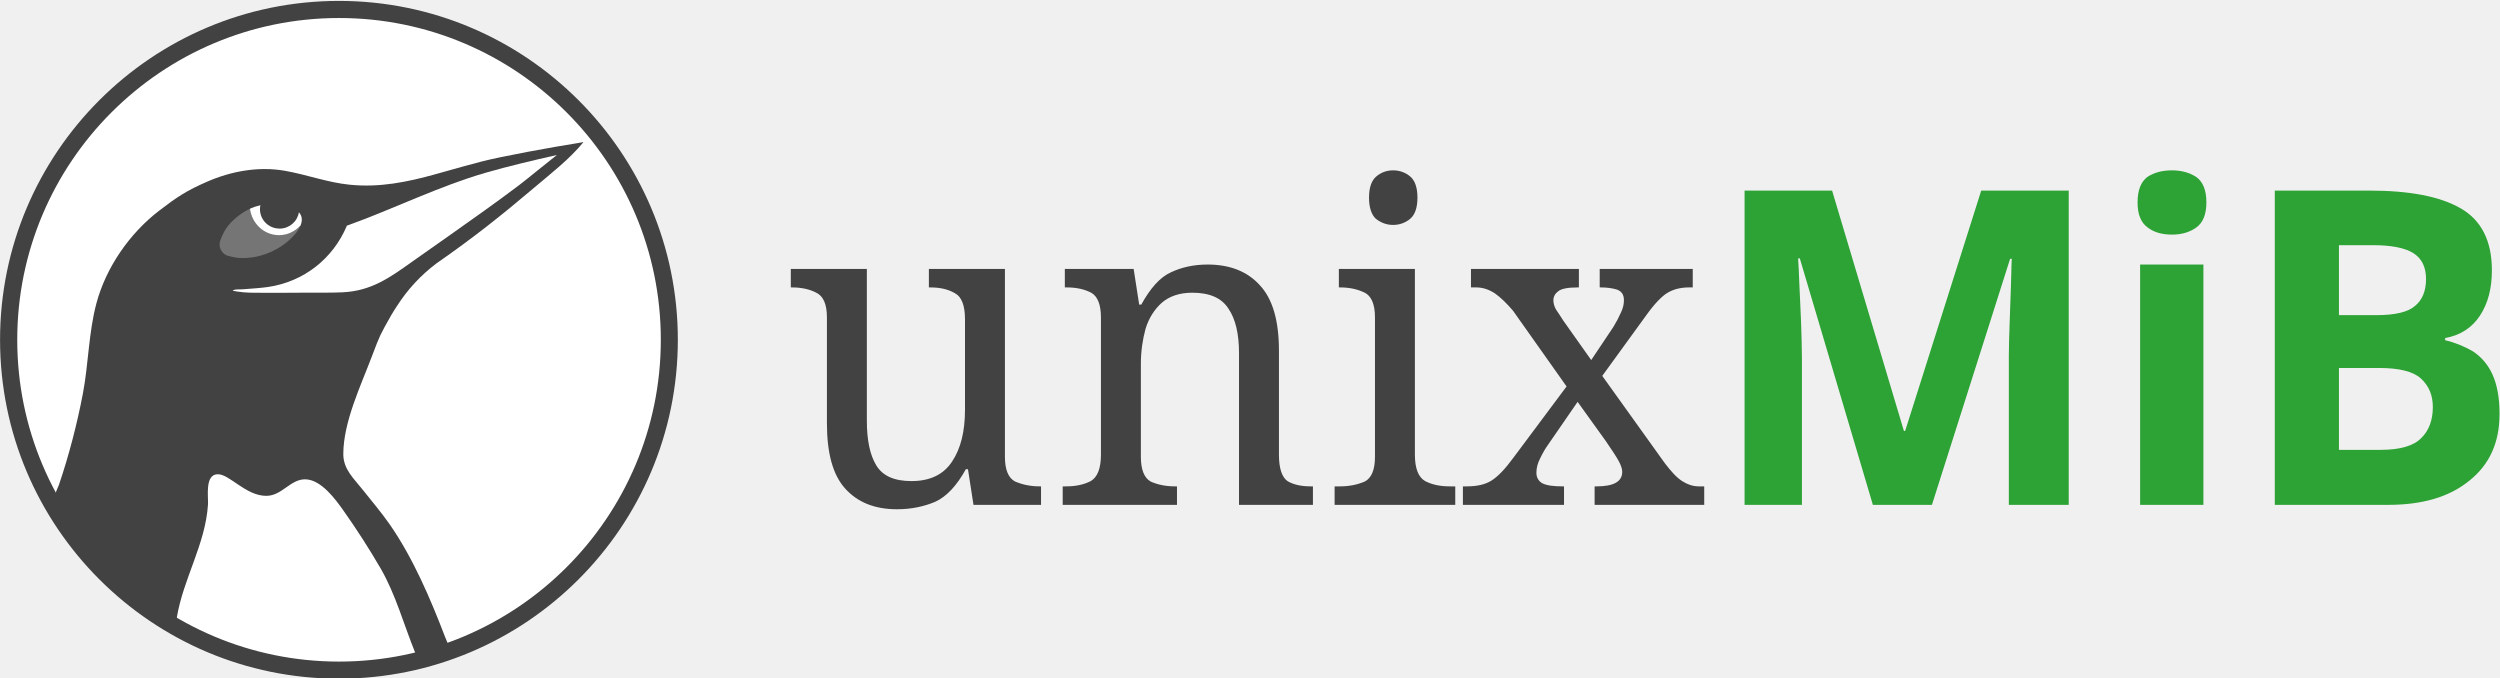
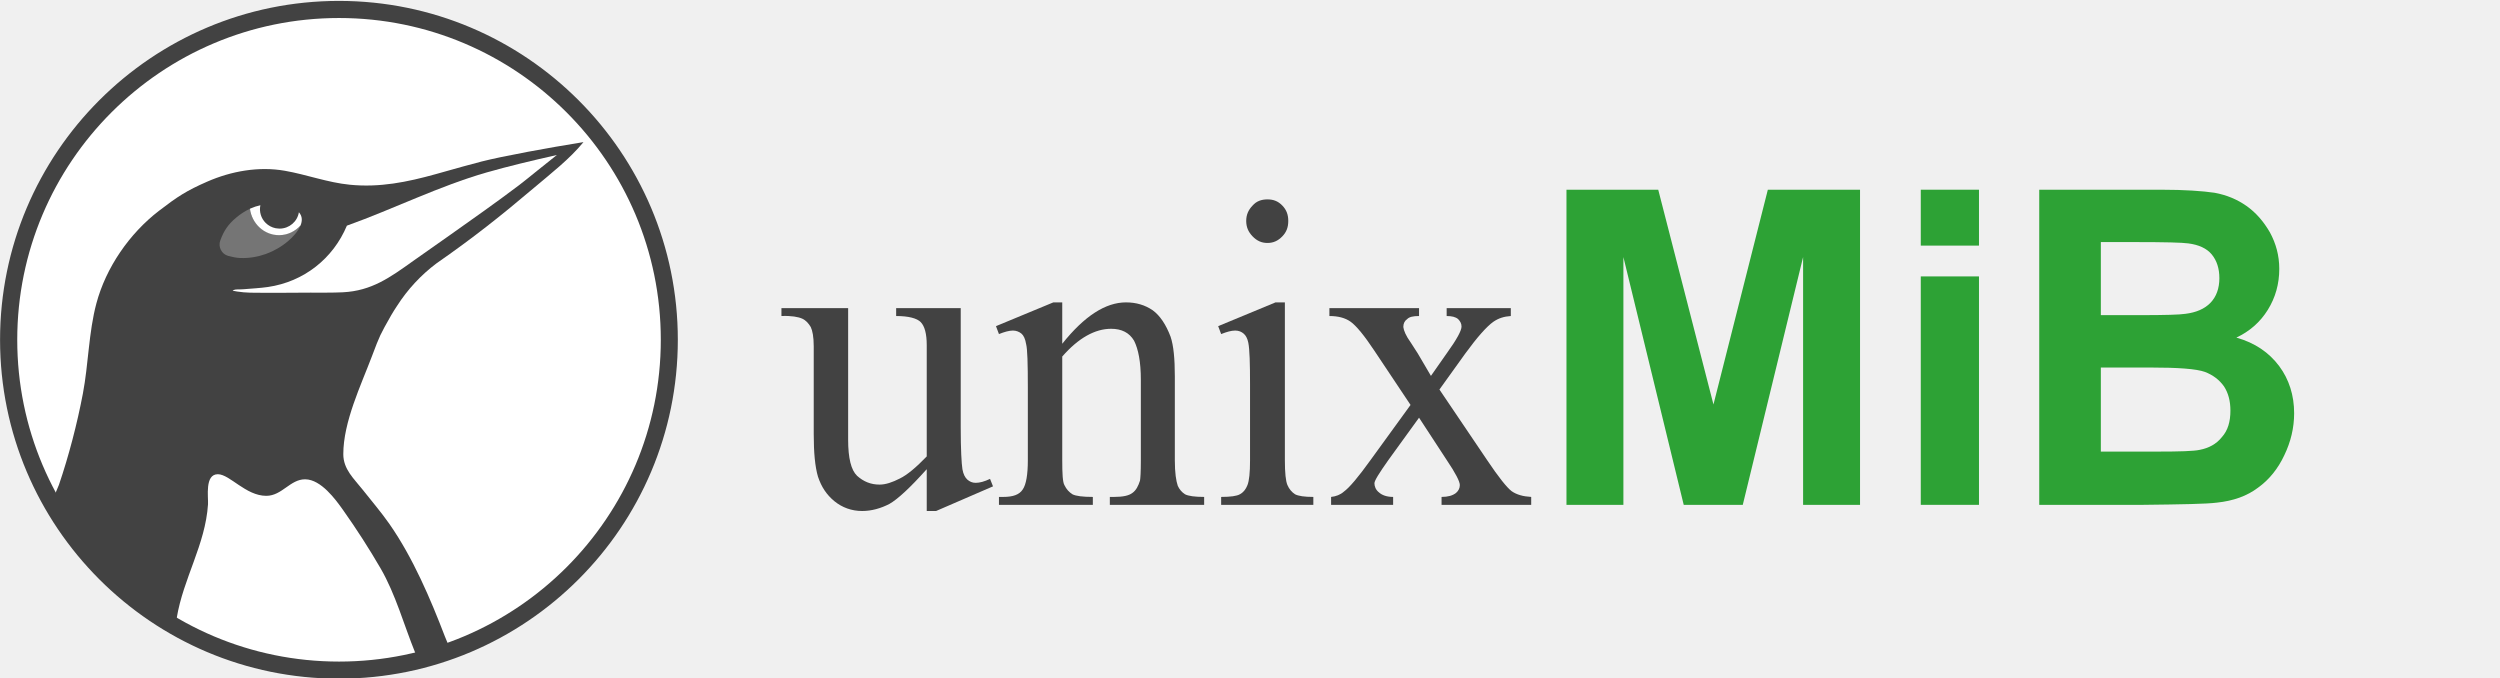
- <svg xmlns="http://www.w3.org/2000/svg" height="2.3em" viewBox="0 0 2213 600" version="1.1" xml:space="preserve" style="fill-rule:evenodd;clip-rule:evenodd;stroke-linejoin:round;stroke-miterlimit:2;">
-   <rect id="Combination-Mark" x="0" y="0.791" width="150" height="40" style="fill:none;" />
+ <svg xmlns="http://www.w3.org/2000/svg" height="2.3em" viewBox="0 0 9221 2500" version="1.1" xml:space="preserve" style="fill-rule:evenodd;clip-rule:evenodd;stroke-linejoin:round;stroke-miterlimit:2;">
+   <rect id="Combination-Mark" x="0" y="3.295" width="9220.83" height="2500" style="fill:none;" />
  <g>
    <g>
-       <circle id="Ellisse" cx="300.035" cy="300.791" r="292" style="fill:#fff;" />
-       <clipPath id="_clip1">
-         <circle cx="300.035" cy="300.791" r="292" />
+       <circle cx="1250.15" cy="1253.3" r="1216.67" style="fill:#fff;" />
+       <clipPath id="_clip1a">
+         <circle cx="1250.15" cy="1253.3" r="1216.67" />
      </clipPath>
-       <g clip-path="url(#_clip1)">
-         <clipPath id="_clip2">
-           <rect id="Mascotte" x="-0.016" y="0.791" width="600.052" height="600.008" />
+       <g clip-path="url(#_clip1a)">
+         <clipPath>
+           <rect id="Mascotte" x="-0.069" y="3.295" width="2500.22" height="2500.03" />
        </clipPath>
-         <g clip-path="url(#_clip2)">
+         <g clip-path="url(#_clip2a)">
          <g>
-             <path d="M405.232,600.798c-2.15,-9.137 -6.236,-24.813 -9.07,-31.711c-0.761,-1.852 -1.531,-3.706 -2.288,-5.556c-12.82,-33.438 -28.286,-69.742 -49.003,-99.495c-7.351,-10.557 -15.768,-20.331 -23.731,-30.434c-7.797,-9.893 -17.242,-18.113 -17.242,-31.564c0,-28.534 15.586,-60.891 25.358,-86.718c7.124,-18.828 7.081,-18.687 17.033,-36.268c1.6,-2.826 3.387,-5.542 5.172,-8.254c9.297,-14.556 21.202,-27.391 35.045,-37.756c31.894,-22.169 56.598,-41.678 86.666,-67.167c15.009,-12.724 30.838,-24.883 43.333,-40.083c-16.352,2.712 -32.708,5.425 -48.988,8.54c-41.361,7.914 -41.05,8.481 -81.765,19.808c-25.424,7.073 -49.669,12.011 -76.047,9.388c-19.749,-1.964 -38.187,-8.958 -57.532,-12.356c-23.126,-4.062 -47.404,0.282 -68.783,9.634c-18.224,7.973 -26.327,13.24 -42.712,25.84c-26.073,20.05 -46.87,50.157 -55.358,81.942c-6.875,25.744 -6.981,53.688 -11.952,79.845c-5.064,26.643 -12.503,55.253 -21.214,80.792c-0.955,2.356 -1.955,4.744 -2.99,7.155c-14.402,33.548 -28.427,108.154 -32.18,164.418" style="fill:#424242;" />
-             <path d="M266.056,199.552c-14.685,16.37 -41.973,7.088 -44.817,-14.755c-4.387,2.026 -8.473,4.762 -12.175,7.867c-7.254,6.085 -10.86,11.548 -14.065,20.196c-2.09,5.639 1.122,12.048 6.939,13.639c3.567,0.976 7.234,1.773 10.929,1.902c15.406,0.539 30.723,-5.157 42.342,-15.151c4.146,-3.566 8.754,-8.455 10.847,-13.698" style="fill:#757575;" />
-             <path d="M230.467,181.791c-1.154,5.607 0.612,11.49 4.729,15.557c2.403,2.374 5.488,4.018 8.77,4.673c1.182,0.235 3.598,0.347 3.598,0.347c8.617,-0.048 15.724,-6.31 17.018,-14.475l0.086,0.097c1.534,1.742 2.338,3.612 2.463,5.87c0.102,1.816 -0.294,3.734 -1.075,5.692c-4.712,5.253 -11.402,8.569 -18.857,8.62l-0.176,0.001c-13.195,0 -24.066,-10.181 -25.784,-23.376c0.186,-0.086 0.368,-0.178 0.555,-0.262c2.901,-1.293 5.655,-2.195 8.696,-2.851l-0.023,0.107" style="fill:#fff;" />
-             <path d="M192.945,419.792c10.512,0.16 24.644,19.072 42.678,19.126l0.266,-0.001c13.742,-0.1 21.028,-14.634 34.12,-14.626l0.28,0.003c13.924,0.225 26.656,17.663 33.474,27.299c11.785,16.655 22.866,33.835 33.11,51.479c13.32,22.944 20.748,50.337 30.624,74.624c3.27,8.042 5.641,18.608 6.889,23.102l-228.797,0c1.762,-7.965 6.338,-26.402 10.847,-53.726c5.8,-35.145 25.362,-64.888 27.699,-100.654c0.41,-6.273 -3.061,-26.598 8.655,-26.627l0.155,0.001" style="fill:#fff;fill-rule:nonzero;" />
-             <path d="M365.923,230.875c20.987,-14.745 41.975,-29.49 62.833,-44.417c10.348,-7.406 20.628,-14.911 30.782,-22.581c5.389,-4.071 10.562,-8.42 15.839,-12.635c5.858,-4.678 11.713,-9.361 17.567,-14.044c-10.875,2.476 -21.752,4.951 -32.576,7.641c-9.86,2.45 -19.707,4.968 -29.471,7.778c-42.655,12.277 -82.14,32.221 -123.825,47.142c-12.285,29.327 -38.263,49.663 -69.836,54.284c-7.31,1.07 -14.714,1.356 -22.072,2.023c-2.962,0.269 -6.104,-0.26 -8.889,0.784c-1.18,0.442 2.336,1.022 3.583,1.205c3.853,0.565 7.745,0.969 11.639,1.028c17.723,0.271 35.451,0.036 53.176,-0.038c9.578,-0.04 19.167,0.163 28.734,-0.304c25.609,-1.249 41.843,-13.119 62.516,-27.866" style="fill:#fff;fill-rule:nonzero;" />
+             <path d="M1688.47,2503.33c-8.961,-38.075 -25.983,-103.391 -37.792,-132.132c-3.171,-7.716 -6.38,-15.441 -9.534,-23.15c-53.414,-139.325 -117.859,-290.592 -204.179,-414.562c-30.628,-43.988 -65.699,-84.711 -98.877,-126.81c-32.488,-41.221 -71.844,-75.467 -71.844,-131.514c0,-118.891 64.941,-253.715 105.659,-361.324c29.685,-78.452 29.504,-77.865 70.973,-151.12c6.664,-11.772 14.111,-23.09 21.547,-34.391c38.739,-60.65 88.343,-114.127 146.021,-157.316c132.892,-92.371 235.827,-173.658 361.109,-279.863c62.537,-53.014 128.492,-103.68 180.554,-167.012c-68.134,11.302 -136.281,22.606 -204.115,35.585c-172.339,32.975 -171.042,35.338 -340.688,82.533c-105.934,29.471 -206.954,50.045 -316.865,39.115c-82.288,-8.183 -159.112,-37.326 -239.716,-51.483c-96.357,-16.924 -197.516,1.175 -286.594,40.143c-75.933,33.218 -109.698,55.167 -177.967,107.665c-108.637,83.54 -195.291,208.987 -230.659,341.424c-28.646,107.268 -29.086,223.703 -49.801,332.691c-21.099,111.01 -52.094,230.217 -88.391,336.631c-3.979,9.817 -8.146,19.767 -12.458,29.812c-60.008,139.785 -118.444,450.644 -134.085,685.078" style="fill:#424242;" />
+             <path d="M1108.57,831.465c-61.187,68.208 -174.888,29.534 -186.738,-61.479c-18.278,8.442 -35.305,19.843 -50.73,32.782c-30.225,25.354 -45.247,48.114 -58.603,84.147c-8.709,23.496 4.673,50.201 28.911,56.833c14.862,4.066 30.141,7.384 45.539,7.923c64.191,2.244 128.01,-21.488 176.426,-63.129c17.275,-14.857 36.475,-35.23 45.195,-57.077" style="fill:#757575;" />
+             <path d="M960.28,757.463c-4.81,23.364 2.55,47.874 19.703,64.822c10.011,9.892 22.867,16.739 36.544,19.467c4.923,0.982 14.99,1.45 14.99,1.45c35.902,-0.203 65.515,-26.295 70.907,-60.315l0.361,0.405c6.389,7.259 9.742,15.052 10.26,24.457c0.425,7.567 -1.225,15.558 -4.48,23.717c-19.632,21.89 -47.506,35.703 -78.569,35.918l-0.735,0.003c-54.979,0 -100.275,-42.421 -107.433,-97.4c0.775,-0.359 1.533,-0.742 2.312,-1.092c12.088,-5.388 23.564,-9.146 36.234,-11.879l-0.094,0.447" style="fill:#fff;" />
+             <path d="M803.939,1749.13c43.797,0.666 102.684,79.468 177.822,79.693l1.112,-0.003c57.255,-0.42 87.617,-60.976 142.165,-60.941l1.166,0.009c58.015,0.938 111.067,73.596 139.475,113.746c49.102,69.396 95.275,140.979 137.958,214.498c55.502,95.601 86.45,209.737 127.6,310.933c13.624,33.506 23.504,77.533 28.705,96.26l-953.32,0c7.339,-33.188 26.406,-110.009 45.194,-223.86c24.166,-146.438 105.674,-270.365 115.415,-419.39c1.708,-26.14 -12.754,-110.826 36.062,-110.949l0.646,0.004" style="fill:#fff;fill-rule:nonzero;" />
+             <path d="M1524.68,961.979c87.447,-61.436 174.896,-122.873 261.804,-185.071c43.119,-30.859 85.951,-62.13 128.261,-94.089c22.454,-16.961 44.007,-35.082 65.995,-52.642c24.409,-19.493 48.802,-39.005 73.195,-58.517c-45.313,10.314 -90.631,20.629 -135.731,31.836c-41.085,10.21 -82.117,20.698 -122.799,32.408c-177.727,51.156 -342.248,134.253 -515.938,196.425c-51.185,122.197 -159.427,206.93 -290.982,226.185c-30.459,4.459 -61.307,5.65 -91.965,8.429c-12.344,1.119 -25.434,-1.084 -37.04,3.265c-4.917,1.842 9.734,4.258 14.929,5.02c16.057,2.356 32.272,4.038 48.499,4.286c73.846,1.128 147.71,0.149 221.563,-0.16c39.911,-0.167 79.864,0.678 119.728,-1.267c106.702,-5.204 174.344,-54.661 260.481,-116.108" style="fill:#fff;fill-rule:nonzero;" />
          </g>
        </g>
      </g>
-       <path id="Curve" d="M300.035,0.806c165.567,0 299.985,134.419 299.985,299.985c0,165.566 -134.418,299.985 -299.985,299.985c-165.566,0 -299.985,-134.419 -299.985,-299.985c0,-165.566 134.419,-299.985 299.985,-299.985Zm0.074,15.14c157.211,0 284.846,127.635 284.846,284.845c0,157.21 -127.635,284.845 -284.846,284.845c-157.21,0 -284.845,-127.635 -284.845,-284.845c0,-157.21 127.635,-284.845 284.845,-284.845Z" style="fill:#424242;" />
+       <path d="M1250.15,3.357c689.859,0 1249.94,560.079 1249.94,1249.94c0,689.86 -560.079,1249.94 -1249.94,1249.94c-689.86,0 -1249.94,-560.078 -1249.94,-1249.94c0,-689.859 560.078,-1249.94 1249.94,-1249.94Zm0.309,63.083c655.043,0 1186.86,531.812 1186.86,1186.86c0,655.043 -531.812,1186.86 -1186.86,1186.86c-655.043,0 -1186.86,-531.812 -1186.86,-1186.86c0,-655.043 531.812,-1186.86 1186.86,-1186.86Z" style="fill:#424242;" />
    </g>
    <g>
-       <g transform="matrix(1.3045,0,0,1.35146,-908.781,32.1975)">
+       <g transform="matrix(5.43541,0,0,5.63109,-3786.59,134.156)">
        <g transform="matrix(288.288,0,0,288.288,1226.64,306.851)">
-           <path d="M0.273,0.01c-0.053,0 -0.093,-0.016 -0.122,-0.047c-0.029,-0.031 -0.043,-0.08 -0.043,-0.149l0,-0.24c0,-0.029 -0.008,-0.048 -0.025,-0.056c-0.016,-0.008 -0.035,-0.012 -0.057,-0.012l-0.003,0l0,-0.042l0.179,0l0,0.345c0,0.043 0.007,0.077 0.022,0.101c0.015,0.024 0.042,0.036 0.083,0.036c0.044,0 0.076,-0.015 0.096,-0.045c0.02,-0.029 0.03,-0.068 0.03,-0.117l0,-0.206c0,-0.031 -0.008,-0.051 -0.024,-0.059c-0.016,-0.009 -0.035,-0.013 -0.058,-0.013l-0.003,0l0,-0.042l0.179,0l0,0.427c0,0.029 0.008,0.048 0.024,0.056c0.017,0.007 0.036,0.011 0.058,0.011l0.003,0l0,0.042l-0.159,0l-0.013,-0.081l-0.005,0c-0.021,0.037 -0.045,0.062 -0.072,0.074c-0.027,0.011 -0.057,0.017 -0.09,0.017Z" style="fill:#424242;fill-rule:nonzero;" />
+           <path d="M0.423,-0.447l0,0.271c0,0.051 0.002,0.083 0.004,0.095c0.002,0.011 0.006,0.019 0.012,0.024c0.005,0.004 0.011,0.007 0.019,0.007c0.01,0 0.021,-0.003 0.034,-0.009l0.007,0.017l-0.134,0.056l-0.022,0l0,-0.095c-0.039,0.042 -0.068,0.068 -0.088,0.079c-0.02,0.01 -0.042,0.016 -0.064,0.016c-0.025,0 -0.047,-0.008 -0.065,-0.022c-0.019,-0.015 -0.031,-0.033 -0.039,-0.056c-0.007,-0.023 -0.01,-0.055 -0.01,-0.097l0,-0.199c0,-0.022 -0.003,-0.036 -0.007,-0.044c-0.005,-0.008 -0.011,-0.015 -0.02,-0.019c-0.009,-0.004 -0.026,-0.007 -0.049,-0.006l0,-0.018l0.157,0l0,0.299c0,0.042 0.007,0.069 0.021,0.082c0.015,0.013 0.032,0.02 0.053,0.02c0.014,0 0.03,-0.005 0.048,-0.014c0.017,-0.008 0.038,-0.025 0.063,-0.05l0,-0.253c0,-0.026 -0.005,-0.043 -0.014,-0.052c-0.009,-0.009 -0.029,-0.014 -0.058,-0.014l0,-0.018l0.152,0Z" style="fill:#424242;fill-rule:nonzero;" />
        </g>
-         <g transform="matrix(288.288,0,0,288.288,1409.7,306.851)">
-           <path d="M0.028,0l0,-0.042l0.008,0c0.023,0 0.042,-0.004 0.058,-0.012c0.016,-0.009 0.024,-0.029 0.024,-0.06l0,-0.312c0,-0.029 -0.008,-0.048 -0.023,-0.056c-0.016,-0.008 -0.035,-0.012 -0.057,-0.012l-0.005,0l0,-0.042l0.162,0l0.013,0.081l0.005,0c0.021,-0.037 0.044,-0.062 0.069,-0.073c0.026,-0.012 0.055,-0.018 0.087,-0.018c0.053,0 0.094,0.016 0.123,0.047c0.03,0.031 0.045,0.08 0.045,0.149l0,0.236c0,0.031 0.007,0.051 0.02,0.06c0.014,0.008 0.032,0.012 0.055,0.012l0.005,0l0,0.042l-0.174,0l0,-0.345c0,-0.043 -0.008,-0.077 -0.025,-0.101c-0.016,-0.024 -0.044,-0.036 -0.085,-0.036c-0.03,0 -0.054,0.008 -0.072,0.023c-0.017,0.015 -0.03,0.034 -0.038,0.059c-0.007,0.025 -0.011,0.051 -0.011,0.08l0,0.211c0,0.029 0.008,0.048 0.023,0.056c0.016,0.007 0.035,0.011 0.057,0.011l0.005,0l0,0.042l-0.269,0Z" style="fill:#424242;fill-rule:nonzero;" />
+         <g transform="matrix(288.288,0,0,288.288,1370.78,306.851)">
+           <path d="M0.162,-0.366c0.052,-0.063 0.102,-0.094 0.15,-0.094c0.024,0 0.045,0.006 0.063,0.018c0.017,0.012 0.031,0.032 0.042,0.06c0.007,0.02 0.01,0.05 0.01,0.09l0,0.191c0,0.028 0.003,0.047 0.007,0.058c0.004,0.008 0.009,0.014 0.017,0.019c0.008,0.004 0.023,0.006 0.045,0.006l0,0.018l-0.222,0l0,-0.018l0.01,0c0.021,0 0.035,-0.003 0.043,-0.009c0.009,-0.006 0.014,-0.016 0.018,-0.028c0.001,-0.005 0.002,-0.02 0.002,-0.046l0,-0.183c0,-0.041 -0.006,-0.07 -0.016,-0.089c-0.011,-0.018 -0.029,-0.027 -0.054,-0.027c-0.038,0 -0.077,0.021 -0.115,0.063l0,0.236c0,0.03 0.001,0.049 0.005,0.056c0.005,0.01 0.011,0.016 0.019,0.021c0.008,0.004 0.024,0.006 0.048,0.006l0,0.018l-0.221,0l0,-0.018l0.01,0c0.023,0 0.038,-0.005 0.046,-0.017c0.008,-0.011 0.012,-0.034 0.012,-0.066l0,-0.166c0,-0.054 -0.001,-0.087 -0.004,-0.098c-0.002,-0.012 -0.006,-0.02 -0.011,-0.024c-0.005,-0.004 -0.012,-0.007 -0.02,-0.007c-0.009,0 -0.02,0.003 -0.033,0.008l-0.007,-0.018l0.135,-0.054l0.021,0l0,0.094Z" style="fill:#424242;fill-rule:nonzero;" />
        </g>
-         <g transform="matrix(288.288,0,0,288.288,1595.65,306.851)">
-           <path d="M0.161,-0.636c-0.016,0 -0.029,-0.005 -0.041,-0.014c-0.01,-0.009 -0.016,-0.025 -0.016,-0.048c0,-0.023 0.006,-0.039 0.017,-0.048c0.011,-0.009 0.024,-0.014 0.04,-0.014c0.015,0 0.029,0.005 0.04,0.014c0.011,0.009 0.017,0.025 0.017,0.048c0,0.023 -0.006,0.039 -0.017,0.048c-0.011,0.009 -0.025,0.014 -0.04,0.014Zm-0.138,0.636l0,-0.042l0.013,0c0.022,0 0.041,-0.004 0.058,-0.011c0.016,-0.008 0.024,-0.027 0.024,-0.056l0,-0.317c0,-0.029 -0.008,-0.048 -0.024,-0.056c-0.017,-0.008 -0.036,-0.012 -0.058,-0.012l-0.003,0l0,-0.042l0.179,0l0,0.422c0,0.031 0.008,0.051 0.024,0.06c0.016,0.008 0.035,0.012 0.058,0.012l0.013,0l0,0.042l-0.284,0Z" style="fill:#424242;fill-rule:nonzero;" />
+         <g transform="matrix(288.288,0,0,288.288,1514.93,306.851)">
+           <path d="M0.145,-0.694c0.014,0 0.025,0.004 0.035,0.014c0.01,0.01 0.014,0.021 0.014,0.035c0,0.014 -0.004,0.025 -0.014,0.035c-0.01,0.01 -0.021,0.015 -0.035,0.015c-0.014,0 -0.025,-0.005 -0.035,-0.015c-0.01,-0.01 -0.015,-0.021 -0.015,-0.035c0,-0.014 0.005,-0.025 0.015,-0.035c0.009,-0.01 0.021,-0.014 0.035,-0.014Zm0.041,0.234l0,0.359c0,0.028 0.002,0.047 0.006,0.056c0.004,0.009 0.01,0.016 0.018,0.021c0.008,0.004 0.022,0.006 0.043,0.006l0,0.018l-0.217,0l0,-0.018c0.022,0 0.037,-0.002 0.044,-0.006c0.008,-0.004 0.014,-0.011 0.018,-0.021c0.004,-0.01 0.006,-0.028 0.006,-0.056l0,-0.172c0,-0.049 -0.001,-0.08 -0.004,-0.095c-0.002,-0.01 -0.006,-0.017 -0.011,-0.021c-0.005,-0.004 -0.011,-0.007 -0.02,-0.007c-0.009,0 -0.02,0.003 -0.033,0.008l-0.007,-0.018l0.135,-0.054l0.022,0Z" style="fill:#424242;fill-rule:nonzero;" />
        </g>
-         <g transform="matrix(288.288,0,0,288.288,1687.9,306.851)">
-           <path d="M0.005,0l0,-0.042l0.009,0c0.024,0 0.043,-0.004 0.058,-0.013c0.015,-0.009 0.032,-0.026 0.051,-0.051l0.126,-0.163l-0.126,-0.172c-0.015,-0.017 -0.029,-0.03 -0.042,-0.039c-0.014,-0.009 -0.029,-0.014 -0.044,-0.014l-0.013,0l0,-0.042l0.254,0l0,0.042l-0.003,0c-0.023,0 -0.039,0.003 -0.046,0.009c-0.007,0.005 -0.011,0.012 -0.011,0.02c0,0.007 0.002,0.014 0.006,0.021c0.004,0.006 0.01,0.014 0.017,0.025l0.066,0.09l0.052,-0.075c0.007,-0.011 0.013,-0.022 0.018,-0.033c0.005,-0.01 0.007,-0.019 0.007,-0.028c0,-0.012 -0.005,-0.02 -0.016,-0.024c-0.01,-0.003 -0.023,-0.005 -0.038,-0.005l-0.003,0l0,-0.042l0.219,0l0,0.042l-0.009,0c-0.019,0 -0.036,0.004 -0.05,0.012c-0.014,0.008 -0.031,0.025 -0.051,0.052l-0.103,0.137l0.147,0.198c0.015,0.019 0.028,0.033 0.041,0.041c0.013,0.008 0.026,0.012 0.039,0.012l0.013,0l0,0.042l-0.258,0l0,-0.042l0.005,0c0.04,0 0.06,-0.011 0.06,-0.033c0,-0.007 -0.003,-0.015 -0.008,-0.024c-0.005,-0.009 -0.015,-0.024 -0.03,-0.045l-0.067,-0.09l-0.07,0.098c-0.006,0.008 -0.012,0.018 -0.018,0.03c-0.006,0.011 -0.009,0.022 -0.009,0.033c0,0.011 0.005,0.019 0.014,0.024c0.01,0.005 0.026,0.007 0.048,0.007l0.003,0l0,0.042l-0.238,0Z" style="fill:#424242;fill-rule:nonzero;" />
+         <g transform="matrix(288.288,0,0,288.288,1595.02,306.851)">
+           <path d="M0.013,-0.447l0.211,0l0,0.018c-0.014,0 -0.023,0.002 -0.028,0.007c-0.006,0.004 -0.009,0.01 -0.009,0.018c0.001,0.008 0.006,0.02 0.018,0.036c0.003,0.005 0.009,0.013 0.016,0.024l0.031,0.051l0.037,-0.051c0.024,-0.032 0.035,-0.052 0.035,-0.061c0,-0.007 -0.003,-0.012 -0.008,-0.017c-0.006,-0.005 -0.015,-0.007 -0.027,-0.007l0,-0.018l0.151,0l0,0.018c-0.016,0.001 -0.029,0.005 -0.041,0.013c-0.016,0.011 -0.038,0.035 -0.066,0.072l-0.061,0.082l0.112,0.16c0.027,0.039 0.047,0.063 0.058,0.071c0.012,0.008 0.027,0.012 0.046,0.013l0,0.018l-0.211,0l0,-0.018c0.015,0 0.026,-0.003 0.034,-0.009c0.006,-0.005 0.009,-0.011 0.009,-0.018c0,-0.008 -0.01,-0.027 -0.031,-0.057l-0.065,-0.096l-0.072,0.096c-0.022,0.03 -0.033,0.047 -0.033,0.053c0,0.007 0.003,0.015 0.011,0.021c0.007,0.006 0.018,0.01 0.033,0.01l0,0.018l-0.146,0l0,-0.018c0.011,-0.001 0.022,-0.005 0.03,-0.012c0.013,-0.009 0.034,-0.033 0.063,-0.072l0.094,-0.125l-0.085,-0.123c-0.024,-0.035 -0.043,-0.057 -0.056,-0.066c-0.013,-0.009 -0.03,-0.013 -0.05,-0.013l0,-0.018Z" style="fill:#424242;fill-rule:nonzero;" />
        </g>
-         <g transform="matrix(288.288,0,0,288.288,1854.53,306.851)">
-           <path d="M0.392,0l-0.172,-0.56l-0.004,0c0.001,0.013 0.002,0.033 0.003,0.06c0.001,0.027 0.003,0.055 0.004,0.086c0.001,0.031 0.002,0.058 0.002,0.082l0,0.332l-0.135,0l0,-0.714l0.206,0l0.169,0.546l0.003,0l0.179,-0.546l0.206,0l0,0.714l-0.141,0l0,-0.338c0,-0.023 0.001,-0.049 0.002,-0.078c0.001,-0.029 0.002,-0.057 0.003,-0.083c0.001,-0.027 0.001,-0.047 0.002,-0.06l-0.004,0l-0.184,0.559l-0.139,0Z" style="fill:#2da235;fill-rule:nonzero;" />
+         <g transform="matrix(288.288,0,0,288.288,1739.17,306.851)">
+           <path d="M0.071,0l0,-0.716l0.216,0l0.13,0.488l0.128,-0.488l0.217,0l0,0.716l-0.134,0l0,-0.563l-0.142,0.563l-0.139,0l-0.142,-0.563l0,0.563l-0.134,0Z" style="fill:#2da235;fill-rule:nonzero;" />
        </g>
-         <g transform="matrix(288.288,0,0,288.288,2126.39,306.851)">
-           <path d="M0.153,-0.76c0.022,0 0.041,0.005 0.057,0.015c0.016,0.011 0.024,0.03 0.024,0.058c0,0.027 -0.008,0.046 -0.024,0.057c-0.016,0.011 -0.035,0.016 -0.057,0.016c-0.023,0 -0.042,-0.005 -0.057,-0.016c-0.016,-0.011 -0.024,-0.03 -0.024,-0.057c0,-0.028 0.008,-0.047 0.023,-0.058c0.016,-0.01 0.035,-0.015 0.058,-0.015Zm0.074,0.214l0,0.546l-0.149,0l0,-0.546l0.149,0Z" style="fill:#2da235;fill-rule:nonzero;" />
+         <g transform="matrix(288.288,0,0,288.288,1979.31,306.851)">
+           <path d="M0.072,-0.589l0,-0.127l0.137,0l0,0.127l-0.137,0Zm0,0.589l0,-0.519l0.137,0l0,0.519l-0.137,0Z" style="fill:#2da235;fill-rule:nonzero;" />
        </g>
-         <g transform="matrix(288.288,0,0,288.288,2214.32,306.851)">
-           <path d="M0.09,-0.714l0.222,0c0.095,0 0.166,0.013 0.215,0.04c0.049,0.027 0.074,0.074 0.074,0.141c0,0.041 -0.009,0.075 -0.028,0.103c-0.019,0.028 -0.047,0.045 -0.082,0.051l0,0.005c0.023,0.005 0.045,0.014 0.065,0.025c0.019,0.012 0.035,0.029 0.046,0.052c0.011,0.023 0.017,0.053 0.017,0.09c0,0.065 -0.023,0.115 -0.071,0.152c-0.047,0.037 -0.11,0.055 -0.191,0.055l-0.267,0l0,-0.714Zm0.151,0.283l0.088,0c0.044,0 0.075,-0.007 0.091,-0.021c0.017,-0.013 0.026,-0.034 0.026,-0.061c0,-0.027 -0.01,-0.047 -0.03,-0.059c-0.02,-0.012 -0.052,-0.018 -0.095,-0.018l-0.08,0l0,0.159Zm0,0.12l0,0.186l0.099,0c0.045,0 0.077,-0.009 0.095,-0.027c0.018,-0.017 0.027,-0.041 0.027,-0.07c0,-0.027 -0.009,-0.048 -0.028,-0.065c-0.018,-0.016 -0.051,-0.024 -0.099,-0.024l-0.094,0Z" style="fill:#2da235;fill-rule:nonzero;" />
+         <g transform="matrix(288.288,0,0,288.288,2059.41,306.851)">
+           <path d="M0.073,-0.716l0.286,0c0.057,0 0.099,0.003 0.127,0.007c0.028,0.005 0.053,0.015 0.075,0.03c0.022,0.015 0.04,0.035 0.055,0.06c0.014,0.025 0.022,0.052 0.022,0.083c0,0.034 -0.009,0.065 -0.027,0.093c-0.018,0.028 -0.043,0.049 -0.074,0.063c0.044,0.012 0.077,0.034 0.101,0.065c0.023,0.03 0.035,0.066 0.035,0.107c0,0.033 -0.008,0.065 -0.023,0.095c-0.015,0.031 -0.036,0.056 -0.062,0.074c-0.026,0.019 -0.058,0.03 -0.097,0.034c-0.024,0.003 -0.082,0.004 -0.174,0.005l-0.244,0l0,-0.716Zm0.145,0.119l0,0.166l0.094,0c0.057,0 0.092,-0.001 0.105,-0.003c0.025,-0.003 0.045,-0.011 0.059,-0.025c0.014,-0.014 0.021,-0.033 0.021,-0.056c0,-0.022 -0.006,-0.04 -0.018,-0.054c-0.012,-0.014 -0.031,-0.022 -0.055,-0.025c-0.014,-0.002 -0.055,-0.003 -0.123,-0.003l-0.083,0Zm0,0.285l0,0.191l0.134,0c0.052,0 0.085,-0.001 0.099,-0.004c0.021,-0.004 0.039,-0.013 0.052,-0.029c0.014,-0.015 0.02,-0.035 0.02,-0.06c0,-0.022 -0.005,-0.04 -0.015,-0.055c-0.011,-0.015 -0.026,-0.026 -0.045,-0.033c-0.02,-0.007 -0.063,-0.01 -0.129,-0.01l-0.116,0Z" style="fill:#2da235;fill-rule:nonzero;" />
        </g>
      </g>
    </g>
  </g>
</svg>
